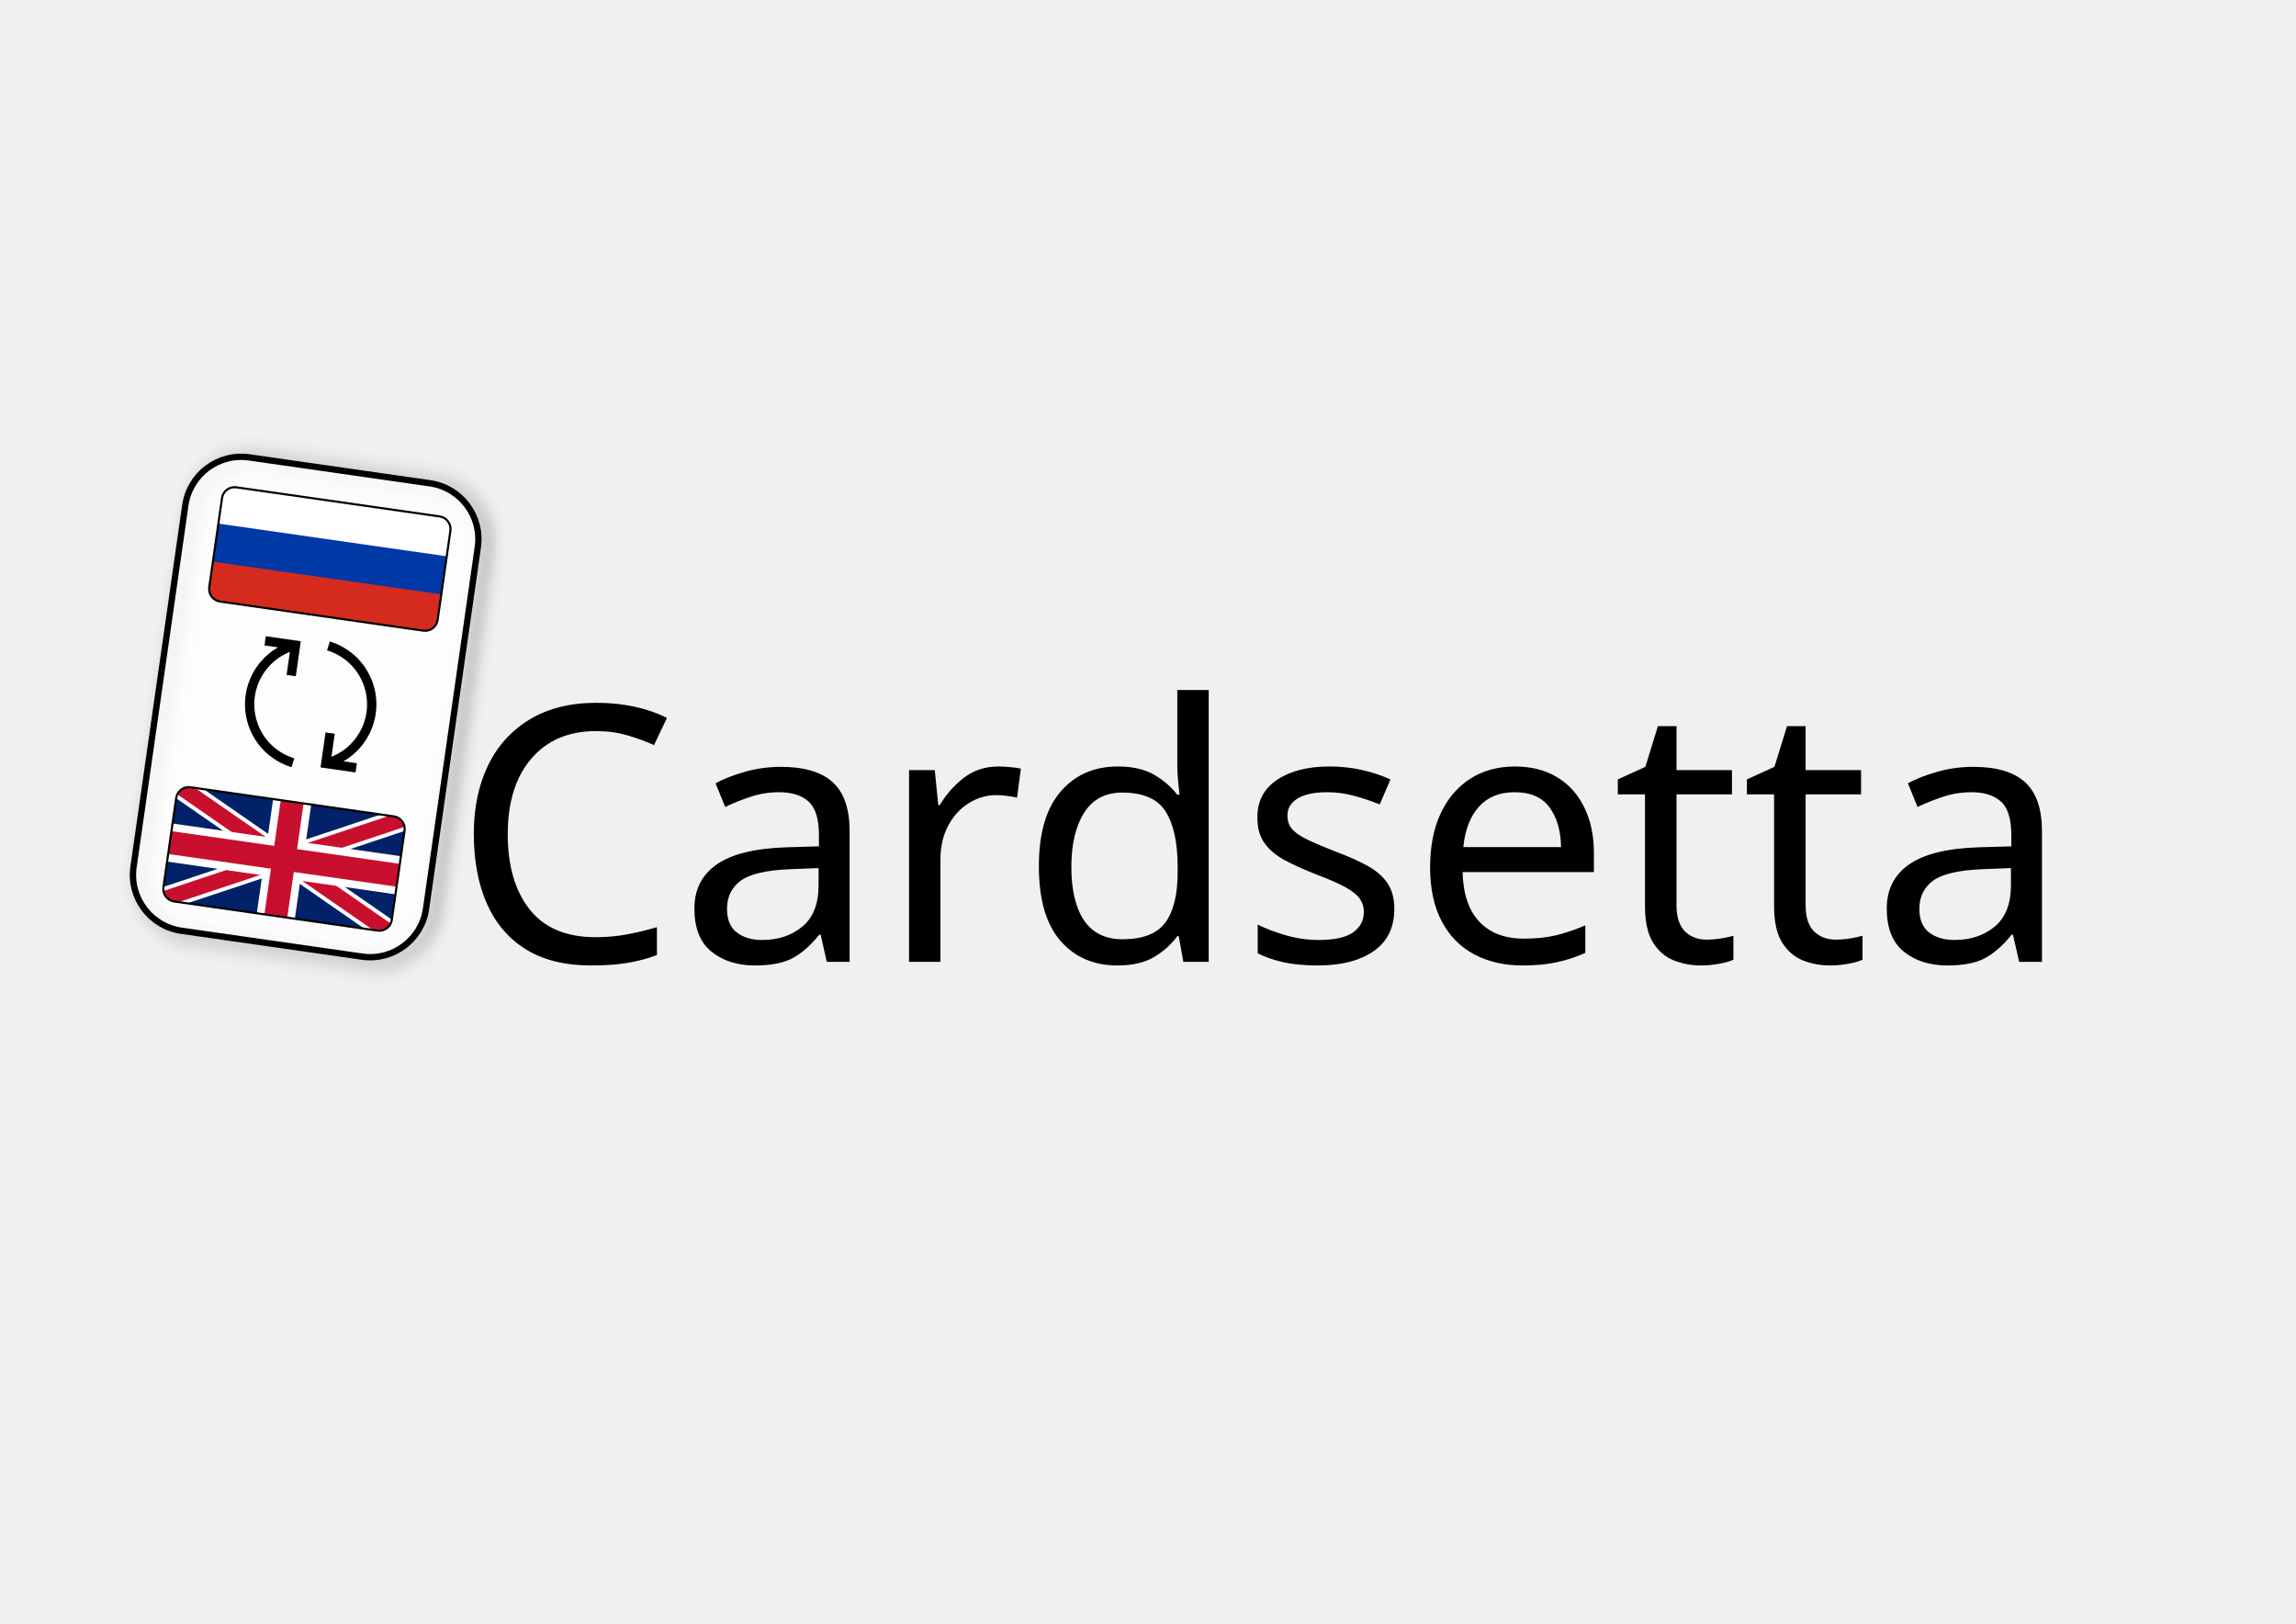
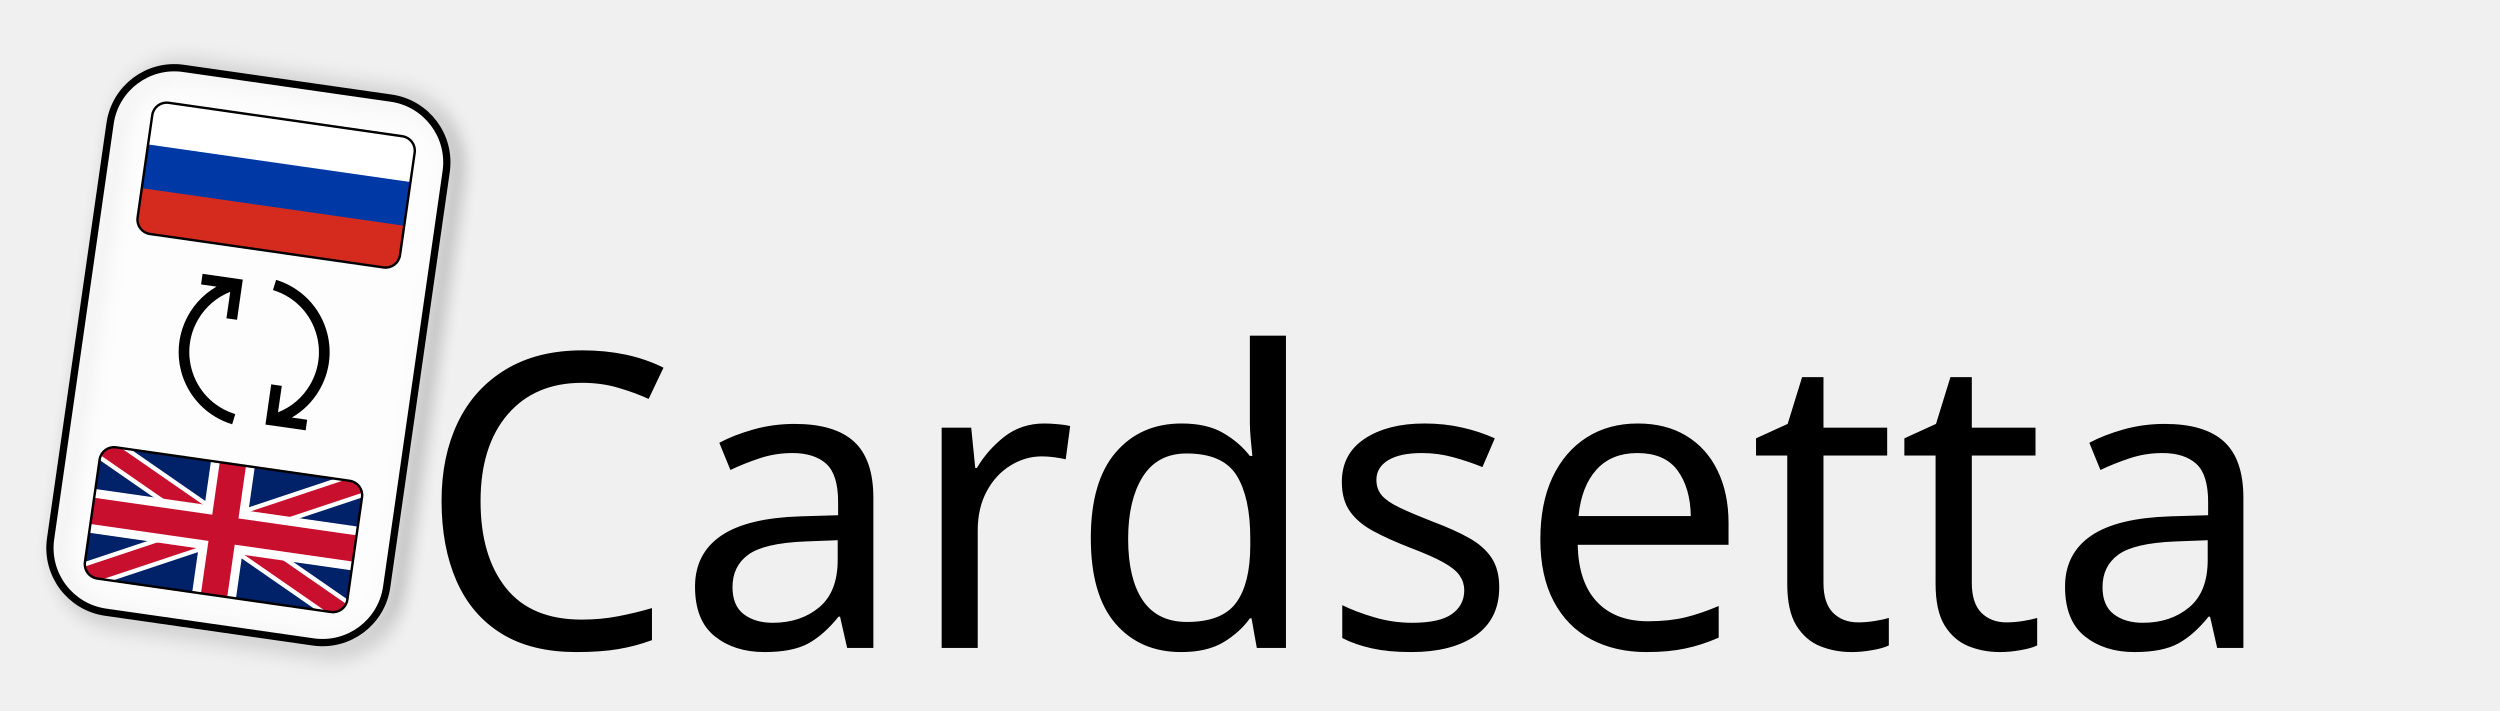
- <svg xmlns="http://www.w3.org/2000/svg" width="297mm" height="210mm" viewBox="0 0 297 210" version="1.1" id="svg8">
+ <svg xmlns="http://www.w3.org/2000/svg" width="281.453mm" height="79.971mm" viewBox="0 0 281.453 79.971" version="1.1" id="svg8">
  <defs id="defs2">
-     <marker style="overflow:visible" id="Arrow1Lstart" refX="0.0" refY="0.0" orient="auto">
-       <path transform="scale(0.8) translate(12.5,0)" style="fill-rule:evenodd;stroke:#000000;stroke-width:1pt;stroke-opacity:1;fill:#000000;fill-opacity:1" d="M 0.0,0.0 L 5.0,-5.0 L -12.5,0.0 L 5.0,5.0 L 0.0,0.0 z " id="path1037" />
-     </marker>
    <clipPath clipPathUnits="userSpaceOnUse" id="clipPath1662">
      <rect style="opacity:1;fill:none;fill-opacity:1;stroke:#000000;stroke-width:0.5;stroke-linecap:butt;stroke-linejoin:round;stroke-miterlimit:4;stroke-dasharray:none;stroke-opacity:1" id="rect1664" width="53.075" height="26.538" x="164.89" y="95.619" />
    </clipPath>
    <clipPath clipPathUnits="userSpaceOnUse" id="clipPath27">
      <rect style="fill:none;stroke:#000000;stroke-width:0.364;stroke-linejoin:round" id="rect29" width="39.848" height="19.924" x="35.748" y="113.761" ry="2.182" rx="2.182" />
    </clipPath>
    <clipPath clipPathUnits="userSpaceOnUse" id="clipPath155">
      <rect style="fill:none;stroke:#000000;stroke-width:0.095;stroke-linejoin:round" id="rect157" width="9" height="6" x="1.1180849e-07" y="3.4545022e-07" rx="0.493" ry="0.657" />
    </clipPath>
-     <filter style="color-interpolation-filters:sRGB;" id="filter4996">
+     <filter style="color-interpolation-filters:sRGB" id="filter4996">
      <feFlood flood-opacity="0.498" flood-color="rgb(0,0,0)" result="flood" id="feFlood4986" />
      <feComposite in="SourceGraphic" in2="flood" operator="in" result="composite1" id="feComposite4988" />
      <feGaussianBlur in="composite1" stdDeviation="2.2" result="blur" id="feGaussianBlur4990" />
      <feOffset dx="2.1" dy="0.5" result="offset" id="feOffset4992" />
      <feComposite in="SourceGraphic" in2="offset" operator="over" result="composite2" id="feComposite4994" />
    </filter>
  </defs>
-   <g id="layer1" style="display:inline">
+   <g id="layer1" style="display:inline" transform="translate(-11.57811,-51.4558)">
    <g clip-path="url(#s)" id="g917" transform="matrix(1.044913,0,0,1.044913,37.32117,92.26999)" style="image-rendering:auto" />
-     <g id="g5073" transform="matrix(0.5446837,0,0,0.5446837,1.475924,45.7947)">
-       <rect style="fill:#ffffff;fill-opacity:0.795;stroke:#000000;stroke-width:1.5;stroke-linecap:butt;stroke-linejoin:round;stroke-miterlimit:4;stroke-dasharray:none;stroke-opacity:1;filter:url(#filter4996)" id="rect872" width="70.176" height="113.547" x="45.975" y="16.274" rx="13.405" ry="13.405" transform="rotate(8.151294)" />
-       <g id="g168" transform="rotate(8.151294,224.6625,112.2012)">
-         <g id="g151" transform="matrix(6.087676,0,0,4.565723,40.72179,56.73151)" clip-path="url(#clipPath155)">
-           <rect fill="#ffffff" width="9" height="3" id="rect134" x="0" y="0" />
-           <rect fill="#d52b1e" y="3" width="9" height="3" id="rect136" x="0" />
-           <rect fill="#0039a6" y="2" width="9" height="2" id="rect138" x="0" />
+   </g>
+   <g id="layer2" transform="translate(-11.57811,-51.4558)">
+     <g id="g145">
+       <g id="g5073" transform="matrix(0.5446837,0,0,0.5446837,1.475924,45.7947)" style="display:inline">
+         <rect style="fill:#ffffff;fill-opacity:0.795;stroke:#000000;stroke-width:1.5;stroke-linecap:butt;stroke-linejoin:round;stroke-miterlimit:4;stroke-dasharray:none;stroke-opacity:1;filter:url(#filter4996)" id="rect872" width="70.176" height="113.547" x="45.975" y="16.274" rx="13.405" ry="13.405" transform="rotate(8.151294)" />
+         <g id="g168" transform="rotate(8.151294,224.6625,112.2012)">
+           <g id="g151" transform="matrix(6.087676,0,0,4.565723,40.72179,56.73151)" clip-path="url(#clipPath155)">
+             <rect fill="#ffffff" width="9" height="3" id="rect134" x="0" y="0" />
+             <rect fill="#d52b1e" y="3" width="9" height="3" id="rect136" x="0" />
+             <rect fill="#0039a6" y="2" width="9" height="2" id="rect138" x="0" />
+           </g>
+           <rect style="fill:none;stroke:#000000;stroke-width:0.5;stroke-linejoin:round" id="rect159" width="54.789" height="27.394" x="40.722" y="56.732" rx="3" ry="3" />
        </g>
-         <rect style="fill:none;stroke:#000000;stroke-width:0.5;stroke-linejoin:round" id="rect159" width="54.789" height="27.394" x="40.722" y="56.732" rx="3" ry="3" />
+         <g id="g204" transform="rotate(8.151294,129.2574,-757.6104)">
+           <g id="g1423" transform="matrix(1.374948,0,0,1.374948,113.2583,-49.95732)" clip-path="url(#clipPath27)">
+             <g id="g1507" transform="matrix(0.7507882,0,0,0.7507882,-88.04887,41.97171)" clip-path="url(#clipPath1662)">
+               <path d="m 164.89,95.619 v 26.538 h 53.075 V 95.619 Z" fill="#012169" id="path1169" style="stroke-width:0.885" clip-path="none" />
+               <path d="m 164.89,95.619 53.075,26.538 m 0,-26.538 -53.075,26.538" stroke="#ffffff" stroke-width="5.308" id="path1171" />
+               <g id="path1173" clip-path="url(#t)" style="opacity:1">
+                 <path style="color:#000000;font-style:normal;font-variant:normal;font-weight:normal;font-stretch:normal;font-size:medium;line-height:normal;font-family:sans-serif;font-variant-ligatures:normal;font-variant-position:normal;font-variant-caps:normal;font-variant-numeric:normal;font-variant-alternates:normal;font-variant-east-asian:normal;font-feature-settings:normal;font-variation-settings:normal;text-indent:0;text-align:start;text-decoration:none;text-decoration-line:none;text-decoration-style:solid;text-decoration-color:#000000;letter-spacing:normal;word-spacing:normal;text-transform:none;writing-mode:lr-tb;direction:ltr;text-orientation:mixed;dominant-baseline:auto;baseline-shift:baseline;text-anchor:start;white-space:normal;shape-padding:0;shape-margin:0;inline-size:0;clip-rule:nonzero;display:inline;overflow:visible;visibility:visible;isolation:auto;mix-blend-mode:normal;color-interpolation:sRGB;color-interpolation-filters:linearRGB;solid-color:#000000;solid-opacity:1;vector-effect:none;fill:#000000;fill-opacity:1;fill-rule:nonzero;stroke:none;stroke-width:3.538;stroke-linecap:butt;stroke-linejoin:miter;stroke-miterlimit:4;stroke-dasharray:none;stroke-dashoffset:0;stroke-opacity:1;color-rendering:auto;image-rendering:auto;shape-rendering:auto;text-rendering:auto;enable-background:accumulate;stop-color:#000000;stop-opacity:1" d="m 164.89,95.619 53.075,26.538 m 0,-26.538 -53.075,26.538" id="path1565" />
+                 <path style="color:#000000;font-style:normal;font-variant:normal;font-weight:normal;font-stretch:normal;font-size:medium;line-height:normal;font-family:sans-serif;font-variant-ligatures:normal;font-variant-position:normal;font-variant-caps:normal;font-variant-numeric:normal;font-variant-alternates:normal;font-variant-east-asian:normal;font-feature-settings:normal;font-variation-settings:normal;text-indent:0;text-align:start;text-decoration:none;text-decoration-line:none;text-decoration-style:solid;text-decoration-color:#000000;letter-spacing:normal;word-spacing:normal;text-transform:none;writing-mode:lr-tb;direction:ltr;text-orientation:mixed;dominant-baseline:auto;baseline-shift:baseline;text-anchor:start;white-space:normal;shape-padding:0;shape-margin:0;inline-size:0;clip-rule:nonzero;display:inline;overflow:visible;visibility:visible;isolation:auto;mix-blend-mode:normal;color-interpolation:sRGB;color-interpolation-filters:linearRGB;solid-color:#000000;solid-opacity:1;vector-effect:none;fill:#c8102e;fill-opacity:1;fill-rule:nonzero;stroke:none;stroke-linecap:butt;stroke-linejoin:miter;stroke-miterlimit:4;stroke-dasharray:none;stroke-dashoffset:0;stroke-opacity:1;color-rendering:auto;image-rendering:auto;shape-rendering:auto;text-rendering:auto;enable-background:accumulate;stop-color:#000000;stop-opacity:1" d="m 165.682,94.037 -1.584,3.164 23.373,11.686 -23.373,11.688 1.584,3.164 25.746,-12.873 25.746,12.873 1.582,-3.164 -23.373,-11.688 23.373,-11.686 -1.582,-3.164 -25.746,12.873 z" id="path1567" />
+               </g>
+               <path d="M 191.427,95.619 V 122.156 M 164.89,108.888 h 53.075" stroke="#ffffff" stroke-width="8.846" id="path1175" />
+               <path d="M 191.427,95.619 V 122.156 M 164.89,108.888 h 53.075" stroke="#c8102e" stroke-width="5.308" id="path1177" />
+             </g>
+           </g>
+           <rect style="fill:none;stroke:#000000;stroke-width:0.5;stroke-linejoin:round" id="rect161" width="54.789" height="27.395" x="162.411" y="106.458" rx="3" ry="3" />
+         </g>
+         <g id="g1714" transform="matrix(0.07291585,0.01044407,-0.01044407,0.07291585,57.83949,65.50404)">
+           <g id="g1657">
+             <path d="m 43.841,281.457 c -18.585,-44.869 -18.586,-94.29 0,-139.159 15.615,-37.697 42.78,-68.384 77.674,-88.255 v 75.005 h 30 V 15.053 H 37.519 v 30 h 43.755 c -73,57.164 -102.324,158.139 -65.15,247.885 14.167,34.202 37.07,64.159 66.234,86.634 28.274,21.789 61.873,36.201 97.162,41.677 l 4.601,-29.646 C 120.778,381.774 68.338,340.598 43.841,281.457 Z" id="path1653" />
+             <path d="m 407.517,292.938 c 21.651,-52.272 21.651,-109.848 0,-162.12 C 393.35,96.616 370.447,66.659 341.283,44.185 313.008,22.395 279.409,7.983 244.12,2.507 l -4.6,29.646 c 63.342,9.829 115.782,51.005 140.279,110.146 18.585,44.869 18.585,94.29 0,139.159 -15.614,37.697 -42.78,68.384 -77.673,88.255 v -75.005 h -30 v 113.995 h 113.995 v -30 h -43.625 c 28.453,-22.217 50.831,-51.508 65.021,-85.765 z" id="path1655" />
+           </g>
+           <g id="g1659" />
+           <g id="g1661" />
+           <g id="g1663" />
+           <g id="g1665" />
+           <g id="g1667" />
+           <g id="g1669" />
+           <g id="g1671" />
+           <g id="g1673" />
+           <g id="g1675" />
+           <g id="g1677" />
+           <g id="g1679" />
+           <g id="g1681" />
+           <g id="g1683" />
+           <g id="g1685" />
+           <g id="g1687" />
+         </g>
      </g>
-       <g id="g204" transform="rotate(8.151294,129.2574,-757.6104)">
-         <g id="g1423" transform="matrix(1.374948,0,0,1.374948,113.2583,-49.95732)" clip-path="url(#clipPath27)">
-           <g id="g1507" transform="matrix(0.7507882,0,0,0.7507882,-88.04887,41.97171)" clip-path="url(#clipPath1662)">
-             <path d="m 164.89,95.619 v 26.538 h 53.075 V 95.619 Z" fill="#012169" id="path1169" style="stroke-width:0.885" clip-path="none" />
-             <path d="m 164.89,95.619 53.075,26.538 m 0,-26.538 -53.075,26.538" stroke="#ffffff" stroke-width="5.308" id="path1171" />
-             <g id="path1173" clip-path="url(#t)" style="opacity:1">
-               <path style="color:#000000;font-style:normal;font-variant:normal;font-weight:normal;font-stretch:normal;font-size:medium;line-height:normal;font-family:sans-serif;font-variant-ligatures:normal;font-variant-position:normal;font-variant-caps:normal;font-variant-numeric:normal;font-variant-alternates:normal;font-variant-east-asian:normal;font-feature-settings:normal;font-variation-settings:normal;text-indent:0;text-align:start;text-decoration:none;text-decoration-line:none;text-decoration-style:solid;text-decoration-color:#000000;letter-spacing:normal;word-spacing:normal;text-transform:none;writing-mode:lr-tb;direction:ltr;text-orientation:mixed;dominant-baseline:auto;baseline-shift:baseline;text-anchor:start;white-space:normal;shape-padding:0;shape-margin:0;inline-size:0;clip-rule:nonzero;display:inline;overflow:visible;visibility:visible;isolation:auto;mix-blend-mode:normal;color-interpolation:sRGB;color-interpolation-filters:linearRGB;solid-color:#000000;solid-opacity:1;vector-effect:none;fill:#000000;fill-opacity:1;fill-rule:nonzero;stroke:none;stroke-width:3.538;stroke-linecap:butt;stroke-linejoin:miter;stroke-miterlimit:4;stroke-dasharray:none;stroke-dashoffset:0;stroke-opacity:1;color-rendering:auto;image-rendering:auto;shape-rendering:auto;text-rendering:auto;enable-background:accumulate;stop-color:#000000;stop-opacity:1" d="m 164.89,95.619 53.075,26.538 m 0,-26.538 -53.075,26.538" id="path1565" />
-               <path style="color:#000000;font-style:normal;font-variant:normal;font-weight:normal;font-stretch:normal;font-size:medium;line-height:normal;font-family:sans-serif;font-variant-ligatures:normal;font-variant-position:normal;font-variant-caps:normal;font-variant-numeric:normal;font-variant-alternates:normal;font-variant-east-asian:normal;font-feature-settings:normal;font-variation-settings:normal;text-indent:0;text-align:start;text-decoration:none;text-decoration-line:none;text-decoration-style:solid;text-decoration-color:#000000;letter-spacing:normal;word-spacing:normal;text-transform:none;writing-mode:lr-tb;direction:ltr;text-orientation:mixed;dominant-baseline:auto;baseline-shift:baseline;text-anchor:start;white-space:normal;shape-padding:0;shape-margin:0;inline-size:0;clip-rule:nonzero;display:inline;overflow:visible;visibility:visible;isolation:auto;mix-blend-mode:normal;color-interpolation:sRGB;color-interpolation-filters:linearRGB;solid-color:#000000;solid-opacity:1;vector-effect:none;fill:#c8102e;fill-opacity:1;fill-rule:nonzero;stroke:none;stroke-linecap:butt;stroke-linejoin:miter;stroke-miterlimit:4;stroke-dasharray:none;stroke-dashoffset:0;stroke-opacity:1;color-rendering:auto;image-rendering:auto;shape-rendering:auto;text-rendering:auto;enable-background:accumulate;stop-color:#000000;stop-opacity:1" d="m 165.682,94.037 -1.584,3.164 23.373,11.686 -23.373,11.688 1.584,3.164 25.746,-12.873 25.746,12.873 1.582,-3.164 -23.373,-11.688 23.373,-11.686 -1.582,-3.164 -25.746,12.873 z" id="path1567" />
-             </g>
-             <path d="M 191.427,95.619 V 122.156 M 164.89,108.888 h 53.075" stroke="#ffffff" stroke-width="8.846" id="path1175" />
-             <path d="M 191.427,95.619 V 122.156 M 164.89,108.888 h 53.075" stroke="#c8102e" stroke-width="5.308" id="path1177" />
-           </g>
-         </g>
-         <rect style="fill:none;stroke:#000000;stroke-width:0.5;stroke-linejoin:round" id="rect161" width="54.789" height="27.395" x="162.411" y="106.458" rx="3" ry="3" />
-       </g>
-       <g id="g1714" transform="matrix(0.07291585,0.01044407,-0.01044407,0.07291585,57.83949,65.50404)">
-         <g id="g1657">
-           <path d="m 43.841,281.457 c -18.585,-44.869 -18.586,-94.29 0,-139.159 15.615,-37.697 42.78,-68.384 77.674,-88.255 v 75.005 h 30 V 15.053 H 37.519 v 30 h 43.755 c -73,57.164 -102.324,158.139 -65.15,247.885 14.167,34.202 37.07,64.159 66.234,86.634 28.274,21.789 61.873,36.201 97.162,41.677 l 4.601,-29.646 C 120.778,381.774 68.338,340.598 43.841,281.457 Z" id="path1653" />
-           <path d="m 407.517,292.938 c 21.651,-52.272 21.651,-109.848 0,-162.12 C 393.35,96.616 370.447,66.659 341.283,44.185 313.008,22.395 279.409,7.983 244.12,2.507 l -4.6,29.646 c 63.342,9.829 115.782,51.005 140.279,110.146 18.585,44.869 18.585,94.29 0,139.159 -15.614,37.697 -42.78,68.384 -77.673,88.255 v -75.005 h -30 v 113.995 h 113.995 v -30 h -43.625 c 28.453,-22.217 50.831,-51.508 65.021,-85.765 z" id="path1655" />
-         </g>
-         <g id="g1659" />
-         <g id="g1661" />
-         <g id="g1663" />
-         <g id="g1665" />
-         <g id="g1667" />
-         <g id="g1669" />
-         <g id="g1671" />
-         <g id="g1673" />
-         <g id="g1675" />
-         <g id="g1677" />
-         <g id="g1679" />
-         <g id="g1681" />
-         <g id="g1683" />
-         <g id="g1685" />
-         <g id="g1687" />
-       </g>
+       <text xml:space="preserve" style="font-size:46.263px;line-height:1.25;font-family:Rye;-inkscape-font-specification:Rye;stroke-width:1.157" x="58.462" y="124.396" id="text5081">
+         <tspan id="tspan5079" x="58.462" y="124.396" style="stroke-width:1.157">Cardsetta</tspan>
+       </text>
    </g>
  </g>
-   <g id="layer2">
-     <text xml:space="preserve" style="font-size:46.263px;line-height:1.25;font-family:Rye;-inkscape-font-specification:Rye;stroke-width:1.157" x="58.462" y="124.396" id="text5081">
-       <tspan id="tspan5079" x="58.462" y="124.396" style="stroke-width:1.157">Cardsetta</tspan>
-     </text>
-   </g>
</svg>
